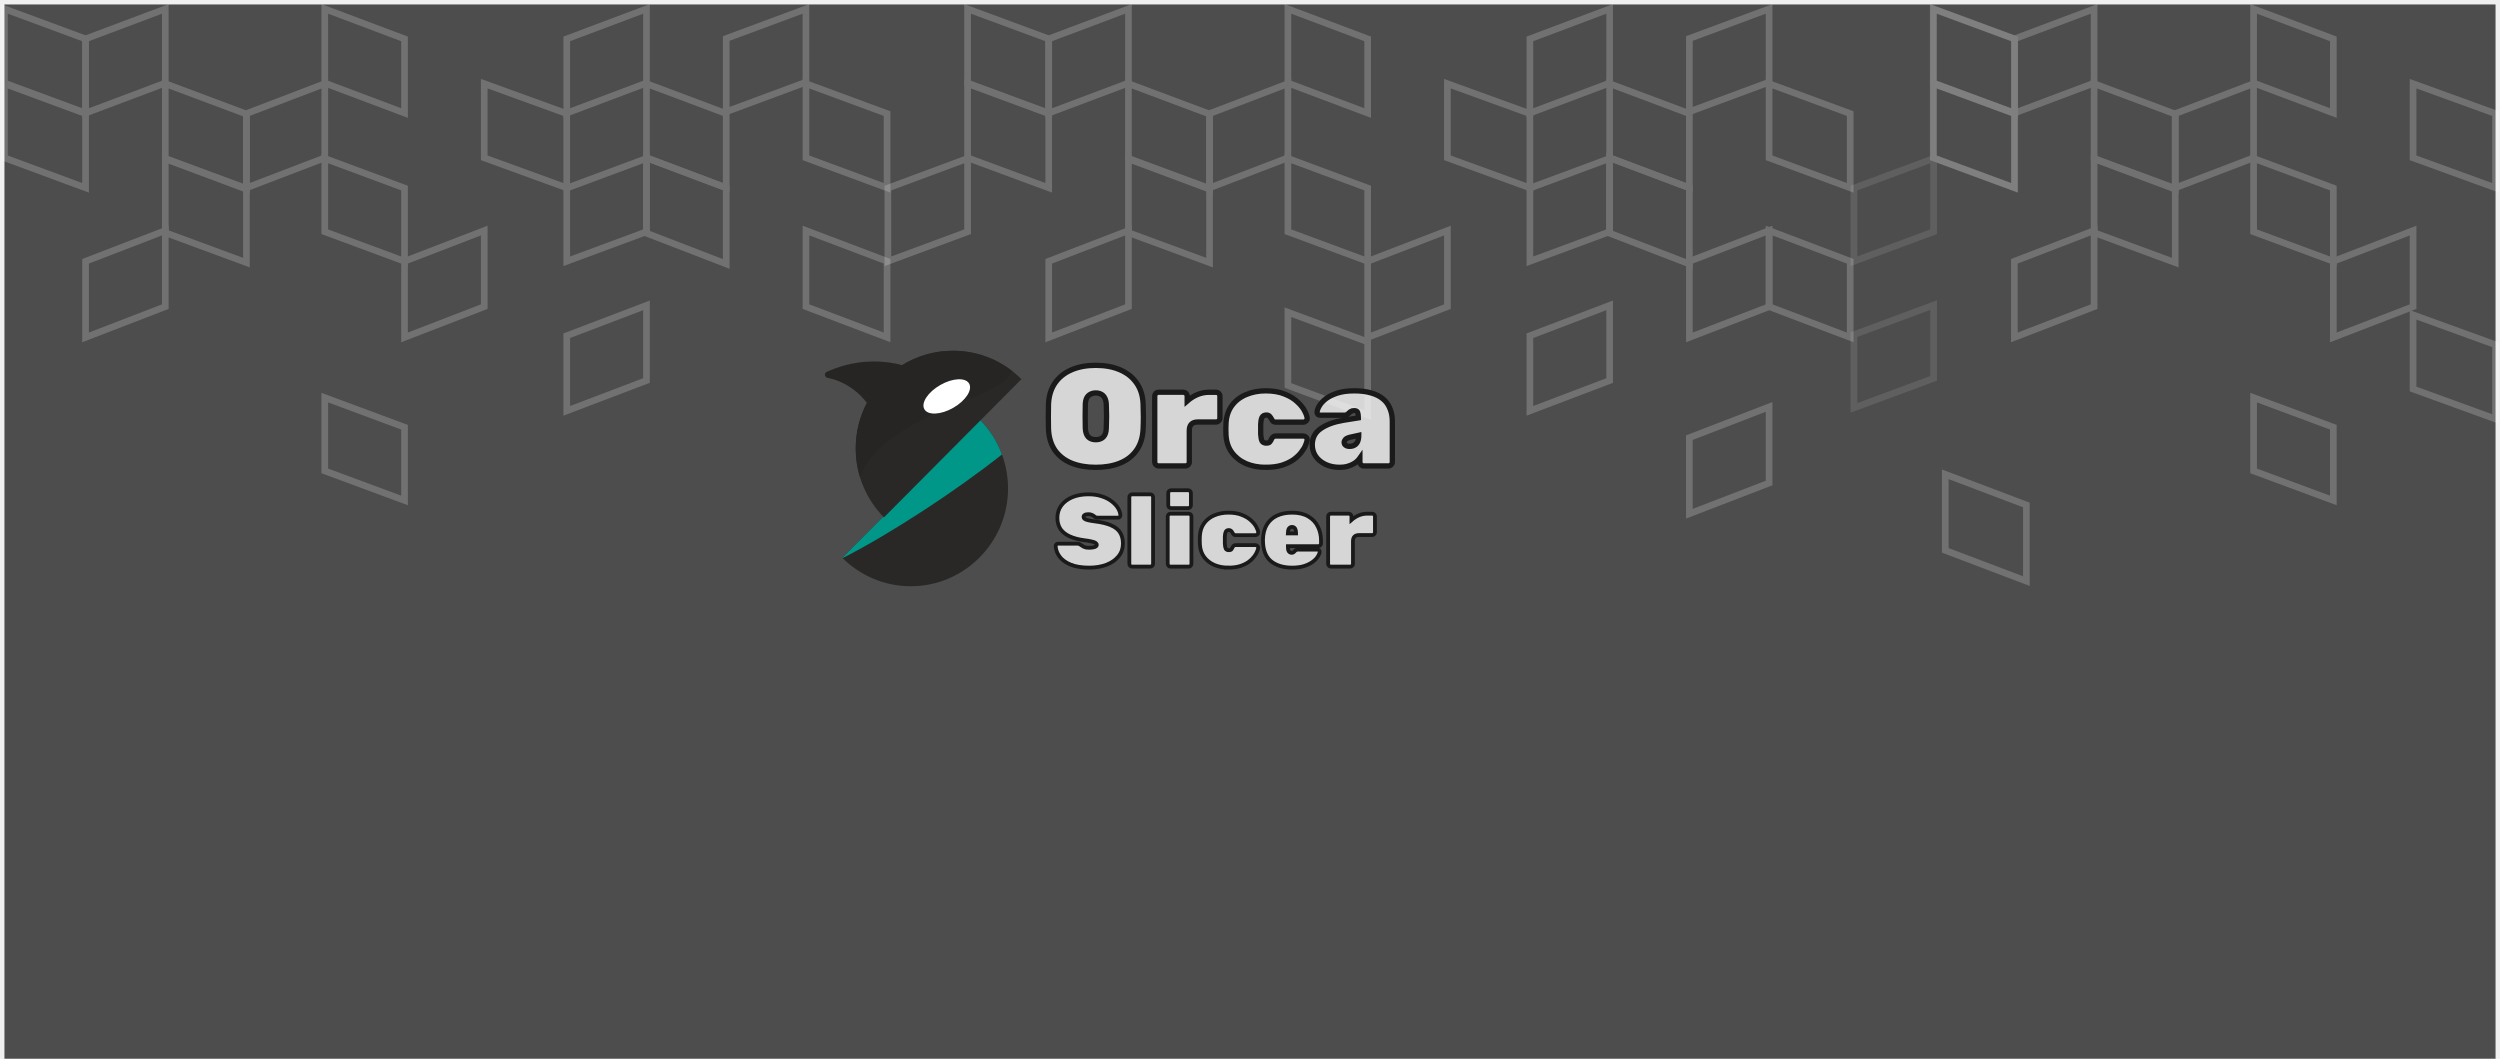
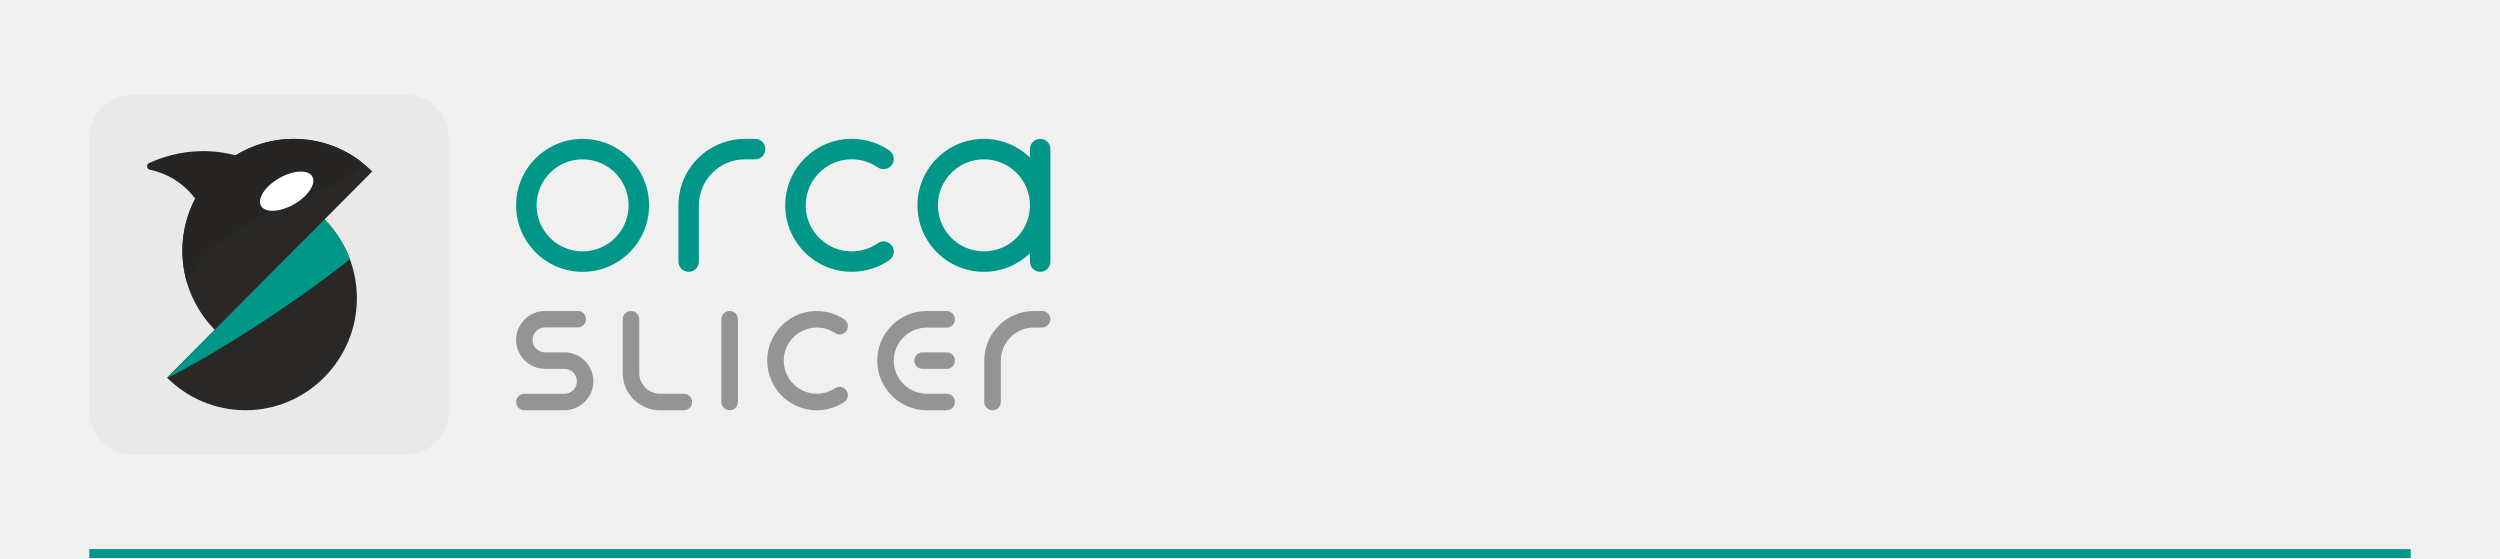
- <svg xmlns="http://www.w3.org/2000/svg" width="562" height="238" viewBox="0 0 562 238" fill="none" version="1.1" id="svg526">
-   <defs id="defs530">
-     <clipPath clipPathUnits="userSpaceOnUse" id="clipPath16">
-       <path d="M 0,792 H 612 V 0 H 0 Z" id="path14" />
-     </clipPath>
-   </defs>
-   <rect x="1" y="1" width="560" height="237" fill="#009688" id="rect366" style="fill:#4d4d4d;fill-opacity:1" />
-   <g opacity="0.2" id="g408">
-     <path d="M19.234 8.743V25.415L37.159 18.672V2L19.234 8.743Z" stroke="white" stroke-width="1.5" stroke-miterlimit="10" id="path368" />
-     <path d="M19.234 8.743V25.415L1 18.672V2L19.234 8.743Z" stroke="white" stroke-width="1.5" stroke-miterlimit="10" id="path370" />
-     <path d="M90.936 8.743V25.415L73.011 18.672V2L90.936 8.743Z" stroke="white" stroke-width="1.5" stroke-miterlimit="10" id="path372" />
-     <path d="M127.404 8.743V25.415L145.329 18.672V2L127.404 8.743Z" stroke="white" stroke-width="1.5" stroke-miterlimit="10" id="path374" />
-     <path d="M19.234 25.538V42.224L1 35.481V18.809L19.234 25.538Z" stroke="white" stroke-width="1.5" stroke-miterlimit="10" id="path376" />
-     <path d="M19.234 58.733V75.846L37.159 68.93V51.831L19.234 58.733Z" stroke="white" stroke-width="1.5" stroke-miterlimit="10" id="path378" />
-     <path d="M55.394 25.538V42.224L73.01 35.481V18.809L55.394 25.538Z" stroke="white" stroke-width="1.5" stroke-miterlimit="10" id="path380" />
-     <path d="M90.936 42.279V58.736L73.011 52.094V35.622L90.936 42.279Z" stroke="white" stroke-width="1.5" stroke-miterlimit="10" id="path382" />
-     <path d="M90.936 96.042V112.5L73.011 105.858V89.386L90.936 96.042Z" stroke="white" stroke-width="1.5" stroke-miterlimit="10" id="path384" />
-     <path d="M55.395 25.639V42.524L37.16 35.709V18.809L55.395 25.639Z" stroke="white" stroke-width="1.5" stroke-miterlimit="10" id="path386" />
-     <path d="M55.395 42.365V59.037L37.16 52.308V35.622L55.395 42.365Z" stroke="white" stroke-width="1.5" stroke-miterlimit="10" id="path388" />
-     <path d="M127.404 42.279V58.736L145.329 52.094V35.622L127.404 42.279Z" stroke="white" stroke-width="1.5" stroke-miterlimit="10" id="path390" />
-     <path d="M163.251 25.538V42.224L145.326 35.481V18.809L163.251 25.538Z" stroke="white" stroke-width="1.5" stroke-miterlimit="10" id="path392" />
-     <path d="M127.404 75.472V92.357L145.329 85.542V68.642L127.404 75.472Z" stroke="white" stroke-width="1.5" stroke-miterlimit="10" id="path394" />
-     <path d="M163.251 42.223V59.337L145.326 52.421V35.472L163.251 42.223Z" stroke="white" stroke-width="1.5" stroke-miterlimit="10" id="path396" />
-     <path d="M90.934 58.733V75.846L108.859 68.93V51.831L90.934 58.733Z" stroke="white" stroke-width="1.5" stroke-miterlimit="10" id="path398" />
-     <path d="M199.413 25.538V42.224L181.179 35.481V18.809L199.413 25.538Z" stroke="white" stroke-width="1.5" stroke-miterlimit="10" id="path400" />
-     <path d="M127.401 25.538V42.224L108.858 35.481V18.809L127.401 25.538Z" stroke="white" stroke-width="1.5" stroke-miterlimit="10" id="path402" />
-     <path d="M199.413 58.733V75.846L181.179 68.93V51.831L199.413 58.733Z" stroke="white" stroke-width="1.5" stroke-miterlimit="10" id="path404" />
-     <path d="M163.253 8.657V25.115L181.178 18.472V2L163.253 8.657Z" stroke="white" stroke-width="1.5" stroke-miterlimit="10" id="path406" />
-   </g>
-   <g opacity="0.2" id="g458">
-     <path d="M235.752 8.743V25.415L253.677 18.672V2L235.752 8.743Z" stroke="white" stroke-width="1.5" stroke-miterlimit="10" id="path410" />
-     <path d="M235.75 8.743V25.415L217.516 18.672V2L235.75 8.743Z" stroke="white" stroke-width="1.5" stroke-miterlimit="10" id="path412" />
-     <path d="M307.45 8.743V25.415L289.525 18.672V2L307.45 8.743Z" stroke="white" stroke-width="1.5" stroke-miterlimit="10" id="path414" />
-     <path d="M343.92 8.743V25.415L361.845 18.672V2L343.92 8.743Z" stroke="white" stroke-width="1.5" stroke-miterlimit="10" id="path416" />
-     <path d="M199.591 42.279V58.736L217.516 52.094V35.622L199.591 42.279Z" stroke="white" stroke-width="1.5" stroke-miterlimit="10" id="path418" />
-     <path d="M235.75 25.538V42.224L217.516 35.48V18.809L235.75 25.538Z" stroke="white" stroke-width="1.5" stroke-miterlimit="10" id="path420" />
-     <path d="M235.752 58.733V75.846L253.677 68.93V51.831L235.752 58.733Z" stroke="white" stroke-width="1.5" stroke-miterlimit="10" id="path422" />
-     <path d="M271.91 25.538V42.224L289.526 35.48V18.809L271.91 25.538Z" stroke="white" stroke-width="1.5" stroke-miterlimit="10" id="path424" />
-     <path d="M307.45 42.279V58.736L289.525 52.094V35.622L307.45 42.279Z" stroke="white" stroke-width="1.5" stroke-miterlimit="10" id="path426" />
-     <path d="M307.45 76.843V93.3L289.525 86.658V70.186L307.45 76.843Z" stroke="white" stroke-width="1.5" stroke-miterlimit="10" id="path428" />
-     <path d="M271.908 25.639V42.524L253.674 35.709V18.809L271.908 25.639Z" stroke="white" stroke-width="1.5" stroke-miterlimit="10" id="path430" />
-     <path d="M271.908 42.365V59.036L253.674 52.308V35.622L271.908 42.365Z" stroke="white" stroke-width="1.5" stroke-miterlimit="10" id="path432" />
-     <path d="M343.92 42.279V58.736L361.845 52.094V35.622L343.92 42.279Z" stroke="white" stroke-width="1.5" stroke-miterlimit="10" id="path434" />
-     <path d="M379.769 25.538V42.224L361.844 35.48V18.809L379.769 25.538Z" stroke="white" stroke-width="1.5" stroke-miterlimit="10" id="path436" />
-     <path d="M343.92 75.472V92.357L361.845 85.542V68.642L343.92 75.472Z" stroke="white" stroke-width="1.5" stroke-miterlimit="10" id="path438" />
-     <path d="M379.769 42.223V59.337L361.844 52.421V35.472L379.769 42.223Z" stroke="white" stroke-width="1.5" stroke-miterlimit="10" id="path440" />
-     <path d="M307.452 58.733V75.846L325.377 68.93V51.831L307.452 58.733Z" stroke="white" stroke-width="1.5" stroke-miterlimit="10" id="path442" />
-     <path d="M415.925 25.538V42.224L397.691 35.48V18.809L415.925 25.538Z" stroke="white" stroke-width="1.5" stroke-miterlimit="10" id="path444" />
-     <path d="M379.771 58.747V75.846L397.696 68.945V51.831L379.771 58.747Z" stroke="white" stroke-width="1.5" stroke-miterlimit="10" id="path446" />
-     <path d="M379.769 98.385V115.484L397.694 108.582V91.469L379.769 98.385Z" stroke="white" stroke-width="1.5" stroke-miterlimit="10" id="path448" />
-     <path d="M343.917 25.538V42.224L325.374 35.48V18.809L343.917 25.538Z" stroke="white" stroke-width="1.5" stroke-miterlimit="10" id="path450" />
-     <path d="M415.925 58.733V75.846L397.691 68.93V51.831L415.925 58.733Z" stroke="white" stroke-width="1.5" stroke-miterlimit="10" id="path452" />
-     <path d="M455.53 113.522V130.636L437.296 123.72V106.621L455.53 113.522Z" stroke="white" stroke-width="1.5" stroke-miterlimit="10" id="path454" />
-     <path d="M379.771 8.657V25.114L397.696 18.472V2L379.771 8.657Z" stroke="white" stroke-width="1.5" stroke-miterlimit="10" id="path456" />
-   </g>
-   <g opacity="0.5" id="g470">
-     <g opacity="0.2" id="g468">
-       <path d="M452.919 8.743V25.415L434.685 18.672V2L452.919 8.743Z" stroke="white" stroke-width="1.5" stroke-miterlimit="10" id="path460" />
-       <path d="M416.76 42.279V58.736L434.685 52.094V35.622L416.76 42.279Z" stroke="white" stroke-width="1.5" stroke-miterlimit="10" id="path462" />
-       <path d="M416.76 75.234V91.692L434.685 85.05V68.578L416.76 75.234Z" stroke="white" stroke-width="1.5" stroke-miterlimit="10" id="path464" />
-       <path d="M452.919 25.538V42.224L434.685 35.48V18.809L452.919 25.538Z" stroke="white" stroke-width="1.5" stroke-miterlimit="10" id="path466" />
+ <svg xmlns="http://www.w3.org/2000/svg" id="a" width="560" height="125" viewBox="0 0 560 125">
+   <rect id="b" x="20" y="123" width="520" height="2" style="fill:#009789;" />
+   <g id="c">
+     <g id="d">
+       <rect x="20" y="21.22" width="80.56" height="80.56" rx="9.64" ry="9.64" style="fill:#e9e9e9;" />
    </g>
  </g>
-   <g opacity="0.2" id="g498">
-     <path d="M452.832 8.743V25.415L470.757 18.672V2L452.832 8.743Z" stroke="white" stroke-width="1.5" stroke-miterlimit="10" id="path472" />
-     <path d="M452.832 8.743V25.415L434.598 18.672V2L452.832 8.743Z" stroke="white" stroke-width="1.5" stroke-miterlimit="10" id="path474" />
-     <path d="M524.534 8.743V25.415L506.609 18.672V2L524.534 8.743Z" stroke="white" stroke-width="1.5" stroke-miterlimit="10" id="path476" />
-     <path d="M452.832 25.538V42.224L434.598 35.48V18.809L452.832 25.538Z" stroke="white" stroke-width="1.5" stroke-miterlimit="10" id="path478" />
-     <path d="M452.832 58.733V75.846L470.757 68.93V51.831L452.832 58.733Z" stroke="white" stroke-width="1.5" stroke-miterlimit="10" id="path480" />
-     <path d="M488.992 25.538V42.224L506.608 35.48V18.809L488.992 25.538Z" stroke="white" stroke-width="1.5" stroke-miterlimit="10" id="path482" />
-     <path d="M524.534 42.279V58.736L506.609 52.094V35.622L524.534 42.279Z" stroke="white" stroke-width="1.5" stroke-miterlimit="10" id="path484" />
-     <path d="M524.534 96.042V112.5L506.609 105.857V89.385L524.534 96.042Z" stroke="white" stroke-width="1.5" stroke-miterlimit="10" id="path486" />
-     <path d="M488.992 25.639V42.524L470.758 35.709V18.809L488.992 25.639Z" stroke="white" stroke-width="1.5" stroke-miterlimit="10" id="path488" />
-     <path d="M488.992 42.365V59.036L470.758 52.308V35.622L488.992 42.365Z" stroke="white" stroke-width="1.5" stroke-miterlimit="10" id="path490" />
-     <path d="M524.531 58.733V75.846L542.457 68.93V51.831L524.531 58.733Z" stroke="white" stroke-width="1.5" stroke-miterlimit="10" id="path492" />
-     <path d="M560.999 25.538V42.224L542.456 35.48V18.809L560.999 25.538Z" stroke="white" stroke-width="1.5" stroke-miterlimit="10" id="path494" />
-     <path d="M560.999 77.507V94.192L542.456 87.449V70.778L560.999 77.507Z" stroke="white" stroke-width="1.5" stroke-miterlimit="10" id="path496" />
+   <g id="e">
+     <path id="f" d="M37.42,84.6c4.49,4.48,10.66,7.26,17.48,7.29,13.8.06,25.1-11.3,25.04-25.18-.03-6.86-2.79-13.06-7.25-17.57l-35.27,35.46Z" style="fill:#292826;" />
  </g>
-   <g id="g10" transform="matrix(0.07369611,0,0,-0.07369611,184.9561,133.9032)" style="display:inline">
-     <g id="g12" clip-path="url(#clipPath16)">
-       <g id="g18" transform="translate(59.7287,115.3517)">
-         <path d="m 0,0 c 53.332,-53.285 126.698,-86.317 207.744,-86.646 164.049,-0.664 298.355,134.38 297.699,299.337 -0.324,81.496 -33.176,155.271 -86.17,208.899 z" style="fill:#292826;fill-opacity:1;fill-rule:nonzero;stroke:none" id="path20" />
-       </g>
-       <g id="g22" transform="translate(479.0017,536.9419)">
-         <path d="m 0,0 -419.273,-421.59 c 0.298,-0.298 0.606,-0.587 0.906,-0.884 146.894,74.925 348.023,206.579 486.003,316.297 C 52.756,-65.97 29.506,-29.859 0,0" style="fill:#009789;fill-opacity:1;fill-rule:nonzero;stroke:none" id="path24" />
-       </g>
-       <g id="g26" transform="translate(397.0372,747)">
-         <path d="m 0,0 c -163.742,0 -296.482,-133.473 -296.482,-298.121 0,-81.979 32.915,-156.223 86.172,-210.117 l 419.273,421.59 C 155.364,-33.096 81.529,0 0,0" style="fill:#292826;fill-opacity:1;fill-rule:nonzero;stroke:none" id="path28" />
-       </g>
-       <g id="g30" transform="translate(397.0372,747)">
-         <path d="m 0,0 c -56.714,0 -109.702,-16.022 -154.751,-43.796 -24.127,6.312 -54.061,11.37 -88.437,11.157 -59.938,-0.372 -108.713,-16.603 -141.822,-31.784 -8.218,-3.768 -6.898,-15.967 1.941,-17.829 21.801,-4.593 50.498,-14.324 78.883,-35.28 17.931,-13.238 31.574,-27.883 41.856,-41.597 -21.794,-41.504 -34.152,-88.793 -34.152,-138.992 0,-29.952 4.412,-58.865 12.586,-86.137 12.54,27.79 25.699,46.391 29.916,52.184 27.229,37.41 56.015,56.883 98.542,85.651 31.328,21.193 74.856,46.047 199.916,97.449 0,0 39.121,11.017 91.587,42.212 20.912,12.433 36.823,24.17 41.863,42.526 0.355,1.293 0.677,2.57 0.973,3.83 C 129.175,-22.506 67.208,0 0,0" style="fill:#262523;fill-opacity:1;fill-rule:nonzero;stroke:none" id="path32" />
-       </g>
-       <g id="g34" transform="translate(446.5563,646.8041)">
-         <path d="m 0,0 c 10.875,-19.229 -10.891,-52.305 -48.616,-73.879 -37.725,-21.573 -77.124,-23.474 -88,-4.245 -10.875,19.229 10.891,52.305 48.617,73.879 C -50.274,17.328 -10.875,19.229 0,0" style="fill:#ffffff;fill-opacity:1;fill-rule:nonzero;stroke:none" id="path36" />
-       </g>
-     </g>
+   <g id="g">
+     <path id="h" d="M72.69,49.14l-35.27,35.46s.05.05.08.07c12.36-6.3,29.28-17.38,40.88-26.61-1.25-3.38-3.21-6.42-5.69-8.93" style="fill:#009789;" />
  </g>
-   <g aria-label="Orca" id="text835" style="font-size:31.847px;fill:#f9f9f9;fill-opacity:0.8;fill-rule:evenodd;stroke:#1a1a1a;stroke-width:1.193">
-     <path d="m 246.335,105.056 q -3.121,0 -5.478,-0.955 -2.325,-0.955 -3.694,-2.866 -1.338,-1.943 -1.465,-4.777 -0.032,-1.306 -0.032,-2.771 0,-1.465 0.032,-2.834 0.127,-2.803 1.465,-4.745 1.338,-1.943 3.694,-2.962 2.357,-1.019 5.478,-1.019 3.121,0 5.478,1.019 2.357,1.019 3.694,2.962 1.369,1.943 1.465,4.745 0.064,1.369 0.064,2.834 0,1.465 -0.064,2.771 -0.127,2.834 -1.497,4.777 -1.338,1.911 -3.694,2.866 -2.325,0.955 -5.446,0.955 z m 0,-6.21 q 1.051,0 1.688,-0.605 0.637,-0.637 0.669,-1.975 0.064,-1.369 0.064,-2.707 0,-1.338 -0.064,-2.643 -0.032,-0.892 -0.35,-1.465 -0.287,-0.573 -0.796,-0.828 -0.51,-0.287 -1.21,-0.287 -0.669,0 -1.21,0.287 -0.51,0.255 -0.828,0.828 -0.287,0.573 -0.318,1.465 -0.032,1.306 -0.032,2.643 0,1.338 0.032,2.707 0.064,1.338 0.669,1.975 0.637,0.605 1.688,0.605 z" style="font-weight:900;font-family:Rubik;-inkscape-font-specification:'Rubik Heavy';text-align:center;text-anchor:middle" id="path926" />
-     <path d="m 260.444,104.738 q -0.35,0 -0.605,-0.255 -0.255,-0.255 -0.255,-0.605 V 89.037 q 0,-0.35 0.255,-0.605 0.255,-0.255 0.605,-0.255 h 5.573 q 0.35,0 0.605,0.255 0.255,0.255 0.255,0.605 v 1.115 q 1.019,-0.892 2.261,-1.433 1.274,-0.541 2.707,-0.541 h 1.529 q 0.35,0 0.605,0.255 0.255,0.255 0.255,0.605 v 4.968 q 0,0.35 -0.255,0.605 -0.255,0.255 -0.605,0.255 h -4.108 q -0.955,0 -1.433,0.478 -0.478,0.478 -0.478,1.433 v 7.102 q 0,0.35 -0.255,0.605 -0.255,0.255 -0.605,0.255 z" style="font-weight:900;font-family:Rubik;-inkscape-font-specification:'Rubik Heavy';text-align:center;text-anchor:middle" id="path928" />
-     <path d="m 284.521,105.056 q -2.42,0 -4.395,-0.828 -1.975,-0.86 -3.185,-2.484 -1.21,-1.624 -1.338,-3.981 -0.032,-0.51 -0.032,-1.274 0,-0.764 0.032,-1.306 0.127,-2.357 1.306,-3.981 1.21,-1.656 3.185,-2.484 2.006,-0.86 4.427,-0.86 2.516,0 4.268,0.732 1.783,0.701 2.866,1.752 1.115,1.019 1.624,2.038 0.541,1.019 0.573,1.656 0.032,0.35 -0.255,0.605 -0.255,0.255 -0.605,0.255 h -6.21 q -0.35,0 -0.573,-0.159 -0.191,-0.191 -0.35,-0.478 -0.223,-0.446 -0.478,-0.701 -0.223,-0.255 -0.701,-0.255 -0.732,0 -0.987,0.541 -0.255,0.541 -0.287,1.497 -0.032,1.369 0,2.261 0.064,1.019 0.287,1.529 0.255,0.478 0.987,0.478 0.573,0 0.764,-0.255 0.223,-0.255 0.414,-0.701 0.127,-0.287 0.35,-0.446 0.223,-0.191 0.573,-0.191 h 6.21 q 0.35,0 0.605,0.255 0.287,0.255 0.255,0.605 -0.032,0.414 -0.35,1.178 -0.287,0.732 -0.955,1.592 -0.637,0.86 -1.72,1.656 -1.083,0.764 -2.643,1.274 -1.561,0.478 -3.662,0.478 z" style="font-weight:900;font-family:Rubik;-inkscape-font-specification:'Rubik Heavy';text-align:center;text-anchor:middle" id="path930" />
-     <path d="m 301.177,105.056 q -1.815,0 -3.217,-0.669 -1.401,-0.669 -2.197,-1.815 -0.764,-1.147 -0.764,-2.58 0,-2.325 1.879,-3.631 1.911,-1.338 5.096,-1.879 l 3.376,-0.541 v -0.032 q 0,-0.828 -0.159,-1.21 -0.127,-0.382 -0.796,-0.382 -0.446,0 -0.732,0.191 -0.255,0.159 -0.573,0.478 -0.35,0.35 -0.892,0.35 h -5.414 q -0.318,0 -0.541,-0.191 -0.191,-0.191 -0.159,-0.51 0.032,-0.605 0.51,-1.401 0.478,-0.828 1.465,-1.592 1.019,-0.764 2.58,-1.274 1.592,-0.51 3.822,-0.51 2.166,0 3.758,0.478 1.624,0.446 2.675,1.338 1.051,0.86 1.561,2.166 0.541,1.274 0.541,2.898 v 9.14 q 0,0.35 -0.255,0.605 -0.255,0.255 -0.605,0.255 h -5.573 q -0.35,0 -0.605,-0.255 -0.255,-0.255 -0.255,-0.605 v -0.892 q -0.446,0.637 -1.147,1.115 -0.669,0.446 -1.529,0.701 -0.86,0.255 -1.847,0.255 z m 2.197,-4.713 q 0.637,0 1.083,-0.255 0.478,-0.255 0.732,-0.796 0.255,-0.573 0.255,-1.401 v -0.032 l -1.879,0.414 q -0.828,0.191 -1.115,0.51 -0.287,0.318 -0.287,0.669 0,0.223 0.127,0.446 0.159,0.191 0.414,0.318 0.287,0.127 0.669,0.127 z" style="font-weight:900;font-family:Rubik;-inkscape-font-specification:'Rubik Heavy';text-align:center;text-anchor:middle" id="path932" />
+   <g id="i">
+     <path id="j" d="M65.8,31.11c-13.77,0-24.94,11.23-24.94,25.08,0,6.9,2.77,13.14,7.25,17.68l35.27-35.46c-4.51-4.5-10.72-7.29-17.58-7.29" style="fill:#292826;" />
  </g>
-   <g aria-label="Slicer" id="text1443" style="font-size:22.881px;text-align:center;text-anchor:middle;fill:#f9f9f9;fill-opacity:0.8;stroke:#1a1a1a;stroke-width:0.857">
-     <path d="m 244.839,127.6 q -2.54,0 -4.187,-0.686 -1.647,-0.686 -2.471,-1.808 -0.824,-1.121 -0.869,-2.38 0,-0.206 0.137,-0.343 0.16,-0.16 0.366,-0.16 h 4.347 q 0.366,0 0.549,0.114 0.206,0.091 0.435,0.275 0.229,0.16 0.458,0.297 0.252,0.114 0.549,0.183 0.32,0.046 0.686,0.046 0.778,0 1.236,-0.16 0.48,-0.183 0.48,-0.48 0,-0.275 -0.275,-0.458 -0.252,-0.183 -0.892,-0.32 -0.641,-0.16 -1.785,-0.297 -1.808,-0.252 -3.135,-0.847 -1.327,-0.595 -2.059,-1.625 -0.709,-1.053 -0.709,-2.563 0,-1.556 0.869,-2.746 0.892,-1.19 2.448,-1.853 1.579,-0.664 3.661,-0.664 1.716,0 3.043,0.458 1.327,0.435 2.242,1.167 0.915,0.709 1.396,1.533 0.48,0.824 0.503,1.579 0,0.206 -0.16,0.366 -0.137,0.137 -0.32,0.137 h -4.576 q -0.32,0 -0.526,-0.091 -0.183,-0.091 -0.389,-0.275 -0.114,-0.114 -0.435,-0.252 -0.297,-0.16 -0.778,-0.16 -0.572,0 -0.847,0.183 -0.252,0.16 -0.252,0.458 0,0.206 0.206,0.389 0.206,0.183 0.755,0.32 0.549,0.137 1.579,0.275 2.288,0.275 3.661,0.892 1.396,0.595 2.014,1.602 0.641,1.007 0.641,2.494 0,1.67 -1.007,2.883 -0.984,1.213 -2.7,1.876 -1.716,0.641 -3.89,0.641 z" style="font-weight:900;font-family:Rubik;-inkscape-font-specification:'Rubik Heavy'" id="path935" />
-     <path d="m 254.495,127.372 q -0.252,0 -0.435,-0.183 -0.183,-0.183 -0.183,-0.435 V 111.744 q 0,-0.252 0.183,-0.435 0.183,-0.183 0.435,-0.183 h 4.096 q 0.252,0 0.435,0.183 0.183,0.183 0.183,0.435 v 15.01 q 0,0.252 -0.183,0.435 -0.183,0.183 -0.435,0.183 z" style="font-weight:900;font-family:Rubik;-inkscape-font-specification:'Rubik Heavy'" id="path937" />
-     <path d="m 263.121,127.372 q -0.252,0 -0.435,-0.183 -0.183,-0.183 -0.183,-0.435 v -10.662 q 0,-0.252 0.183,-0.435 0.183,-0.183 0.435,-0.183 h 4.096 q 0.252,0 0.435,0.183 0.183,0.183 0.183,0.435 v 10.662 q 0,0.252 -0.183,0.435 -0.183,0.183 -0.435,0.183 z m 0.114,-13.157 q -0.252,0 -0.435,-0.183 -0.183,-0.183 -0.183,-0.435 v -2.769 q 0,-0.252 0.183,-0.435 0.183,-0.183 0.435,-0.183 h 3.867 q 0.252,0 0.435,0.183 0.183,0.183 0.183,0.435 v 2.769 q 0,0.252 -0.183,0.435 -0.183,0.183 -0.435,0.183 z" style="font-weight:900;font-family:Rubik;-inkscape-font-specification:'Rubik Heavy'" id="path939" />
-     <path d="m 276.14,127.6 q -1.739,0 -3.158,-0.595 -1.419,-0.618 -2.288,-1.785 -0.869,-1.167 -0.961,-2.86 -0.023,-0.366 -0.023,-0.915 0,-0.549 0.023,-0.938 0.091,-1.693 0.938,-2.86 0.869,-1.19 2.288,-1.785 1.441,-0.618 3.18,-0.618 1.808,0 3.066,0.526 1.281,0.503 2.059,1.258 0.801,0.732 1.167,1.464 0.389,0.732 0.412,1.19 0.023,0.252 -0.183,0.435 -0.183,0.183 -0.435,0.183 h -4.462 q -0.252,0 -0.412,-0.114 -0.137,-0.137 -0.252,-0.343 -0.16,-0.32 -0.343,-0.503 -0.16,-0.183 -0.503,-0.183 -0.526,0 -0.709,0.389 -0.183,0.389 -0.206,1.075 -0.023,0.984 0,1.625 0.046,0.732 0.206,1.098 0.183,0.343 0.709,0.343 0.412,0 0.549,-0.183 0.16,-0.183 0.297,-0.503 0.091,-0.206 0.252,-0.32 0.16,-0.137 0.412,-0.137 h 4.462 q 0.252,0 0.435,0.183 0.206,0.183 0.183,0.435 -0.023,0.297 -0.252,0.847 -0.206,0.526 -0.686,1.144 -0.458,0.618 -1.236,1.19 -0.778,0.549 -1.899,0.915 -1.121,0.343 -2.631,0.343 z" style="font-weight:900;font-family:Rubik;-inkscape-font-specification:'Rubik Heavy'" id="path941" />
-     <path d="m 290.464,127.6 q -2.997,0 -4.782,-1.464 -1.762,-1.487 -1.762,-4.691 0,-0.046 0,-0.091 0,-0.046 0,-0.069 0.046,-1.968 0.847,-3.318 0.824,-1.35 2.265,-2.036 1.464,-0.686 3.409,-0.686 2.242,0 3.684,0.869 1.442,0.847 2.128,2.265 0.709,1.396 0.709,3.089 v 0.686 q 0,0.252 -0.183,0.435 -0.183,0.183 -0.435,0.183 h -6.819 q 0,0.023 0,0.046 0,0.023 0,0.069 0,0.458 0.069,0.778 0.091,0.297 0.297,0.458 0.206,0.16 0.526,0.16 0.137,0 0.229,-0.046 0.114,-0.046 0.206,-0.137 0.114,-0.114 0.229,-0.229 0.206,-0.206 0.343,-0.252 0.137,-0.069 0.412,-0.069 h 4.324 q 0.229,0 0.366,0.137 0.16,0.137 0.137,0.366 -0.023,0.435 -0.412,1.053 -0.366,0.595 -1.121,1.167 -0.755,0.572 -1.922,0.961 -1.167,0.366 -2.746,0.366 z m -0.938,-7.688 h 1.83 v -0.023 q 0,-0.503 -0.114,-0.824 -0.091,-0.32 -0.297,-0.458 -0.206,-0.16 -0.503,-0.16 -0.297,0 -0.503,0.16 -0.206,0.137 -0.32,0.458 -0.091,0.32 -0.091,0.824 z" style="font-weight:900;font-family:Rubik;-inkscape-font-specification:'Rubik Heavy'" id="path943" />
-     <path d="m 299.181,127.372 q -0.252,0 -0.435,-0.183 -0.183,-0.183 -0.183,-0.435 v -10.662 q 0,-0.252 0.183,-0.435 0.183,-0.183 0.435,-0.183 h 4.004 q 0.252,0 0.435,0.183 0.183,0.183 0.183,0.435 v 0.801 q 0.732,-0.641 1.625,-1.03 0.915,-0.389 1.945,-0.389 h 1.098 q 0.252,0 0.435,0.183 0.183,0.183 0.183,0.435 v 3.569 q 0,0.252 -0.183,0.435 -0.183,0.183 -0.435,0.183 h -2.952 q -0.686,0 -1.03,0.343 -0.343,0.343 -0.343,1.03 v 5.102 q 0,0.252 -0.183,0.435 -0.183,0.183 -0.435,0.183 z" style="font-weight:900;font-family:Rubik;-inkscape-font-specification:'Rubik Heavy'" id="path945" />
+   <g id="k">
+     <path id="l" d="M65.8,31.11c-4.77,0-9.23,1.35-13.02,3.68-2.03-.53-4.55-.96-7.44-.94-5.04.03-9.14,1.4-11.93,2.67-.69.32-.58,1.34.16,1.5,1.83.39,4.25,1.2,6.64,2.97,1.51,1.11,2.66,2.35,3.52,3.5-1.83,3.49-2.87,7.47-2.87,11.69,0,2.52.37,4.95,1.06,7.25,1.05-2.34,2.16-3.9,2.52-4.39,2.29-3.15,4.71-4.79,8.29-7.2,2.64-1.78,6.3-3.87,16.82-8.2,0,0,3.29-.93,7.7-3.55,1.76-1.05,3.1-2.03,3.52-3.58.03-.11.06-.22.08-.32-4.18-3.19-9.4-5.08-15.05-5.08" style="fill:#262523;" />
  </g>
+   <g id="m">
+     <path id="n" d="M69.96,39.54c.91,1.62-.92,4.4-4.09,6.21-3.17,1.81-6.49,1.97-7.4.36-.91-1.62.92-4.4,4.09-6.21,3.17-1.81,6.49-1.97,7.4-.36" style="fill:#fff;" />
+   </g>
+   <path d="M163.44,69.66c-1.02,0-1.85.83-1.85,1.85v18.53c0,1.02.83,1.85,1.85,1.85s1.85-.83,1.85-1.85v-18.53c0-1.02-.83-1.85-1.85-1.85Z" style="fill:#949494;" />
+   <path d="M212.05,69.66h-4.43c-6.13,0-11.12,4.99-11.12,11.12s4.99,11.12,11.12,11.12h4.43c1.02,0,1.85-.83,1.85-1.85s-.83-1.85-1.85-1.85h-4.43c-4.09,0-7.41-3.32-7.41-7.41s3.32-7.41,7.41-7.41h4.43c1.02,0,1.85-.83,1.85-1.85s-.83-1.85-1.85-1.85Z" style="fill:#949494;" />
+   <path d="M212.05,78.93h-5.39c-1.02,0-1.85.83-1.85,1.85s.83,1.85,1.85,1.85h5.39c1.02,0,1.85-.83,1.85-1.85s-.83-1.85-1.85-1.85Z" style="fill:#949494;" />
+   <path d="M126.43,91.89h-8.97c-1.02,0-1.84-.83-1.84-1.84s.82-1.84,1.84-1.84h8.97c1.54,0,2.8-1.25,2.8-2.8s-1.25-2.79-2.8-2.79h-4.34c-3.57,0-6.48-2.91-6.48-6.48s2.91-6.48,6.48-6.48h7.34c1.02,0,1.84.83,1.84,1.84s-.82,1.84-1.84,1.84h-7.34c-1.54,0-2.8,1.25-2.8,2.8s1.25,2.79,2.8,2.79h4.34c3.57,0,6.48,2.91,6.48,6.48s-2.91,6.48-6.48,6.48Z" style="fill:#949494;" />
+   <path d="M187.05,86.96c-1.5.99-3.37,1.45-5.36,1.12-3.01-.51-5.44-2.9-6-5.89-.87-4.7,2.73-8.82,7.28-8.82,1.5,0,2.9.45,4.07,1.22.74.49,1.72.41,2.34-.22h0c.82-.82.71-2.19-.25-2.83-2.13-1.43-4.79-2.14-7.61-1.78-5.01.64-9.03,4.72-9.59,9.73-.76,6.7,4.49,12.41,11.04,12.41,2.25,0,4.34-.67,6.09-1.82.99-.65,1.16-2.04.32-2.88h0c-.63-.63-1.6-.71-2.34-.23Z" style="fill:#949494;" />
+   <path d="M153.17,88.19h-5.35c-2.55,0-4.63-2.08-4.63-4.63v-12.04c0-1.02-.83-1.85-1.85-1.85s-1.85.83-1.85,1.85v12.04c0,4.6,3.74,8.34,8.34,8.34h5.35c1.02,0,1.85-.83,1.85-1.85s-.83-1.85-1.85-1.85Z" style="fill:#949494;" />
+   <path d="M233.44,73.37h-1.85c-4.06,0-7.37,3.29-7.41,7.35v9.33c0,1.02-.83,1.85-1.85,1.85s-1.85-.83-1.85-1.85v-9.33c.04-6.1,5.01-11.05,11.11-11.05h1.85c1.02,0,1.85.83,1.85,1.85s-.83,1.85-1.85,1.85Z" style="fill:#949494;" />
+   <path d="M130.5,35.69c5.68,0,10.31,4.62,10.31,10.31s-4.62,10.31-10.31,10.31-10.31-4.62-10.31-10.31,4.62-10.31,10.31-10.31M130.5,31.11c-8.22,0-14.89,6.67-14.89,14.89s6.67,14.89,14.89,14.89,14.89-6.67,14.89-14.89-6.67-14.89-14.89-14.89h0Z" style="fill:#009789;" />
+   <path d="M233,31.11c-1.27,0-2.29,1.03-2.29,2.29v1.87c-2.68-2.57-6.3-4.16-10.31-4.16-8.22,0-14.89,6.67-14.89,14.89s6.67,14.89,14.89,14.89c4,0,7.63-1.59,10.31-4.16v1.87c0,1.27,1.03,2.29,2.29,2.29s2.29-1.03,2.29-2.29v-25.2c0-1.27-1.03-2.29-2.29-2.29ZM220.4,56.31c-5.68,0-10.31-4.62-10.31-10.31s4.62-10.31,10.31-10.31,10.31,4.62,10.31,10.31-4.62,10.31-10.31,10.31Z" style="fill:#009789;" />
+   <path d="M169.15,31.11h-2.29c-8.22,0-14.89,6.67-14.89,14.89v12.6c0,1.27,1.03,2.29,2.29,2.29s2.29-1.03,2.29-2.29v-12.6c0-5.68,4.62-10.31,10.31-10.31h0s2.29,0,2.29,0c1.27,0,2.29-1.03,2.29-2.29s-1.03-2.29-2.29-2.29Z" style="fill:#009789;" />
+   <path d="M196.61,54.5c-2,1.37-4.5,2.06-7.17,1.72-4.64-.59-8.37-4.38-8.9-9.03-.7-6.22,4.16-11.51,10.24-11.51,2.15,0,4.14.66,5.79,1.78.93.63,2.17.56,2.97-.24h0c1.03-1.03.84-2.72-.36-3.54-2.77-1.9-6.22-2.88-9.91-2.51-6.9.68-12.51,6.21-13.28,13.1-1.01,8.99,6.01,16.61,14.8,16.61,3.13,0,6.03-.96,8.42-2.61,1.19-.82,1.35-2.51.33-3.53h0c-.79-.79-2.01-.89-2.93-.26Z" style="fill:#009789;" />
</svg>
